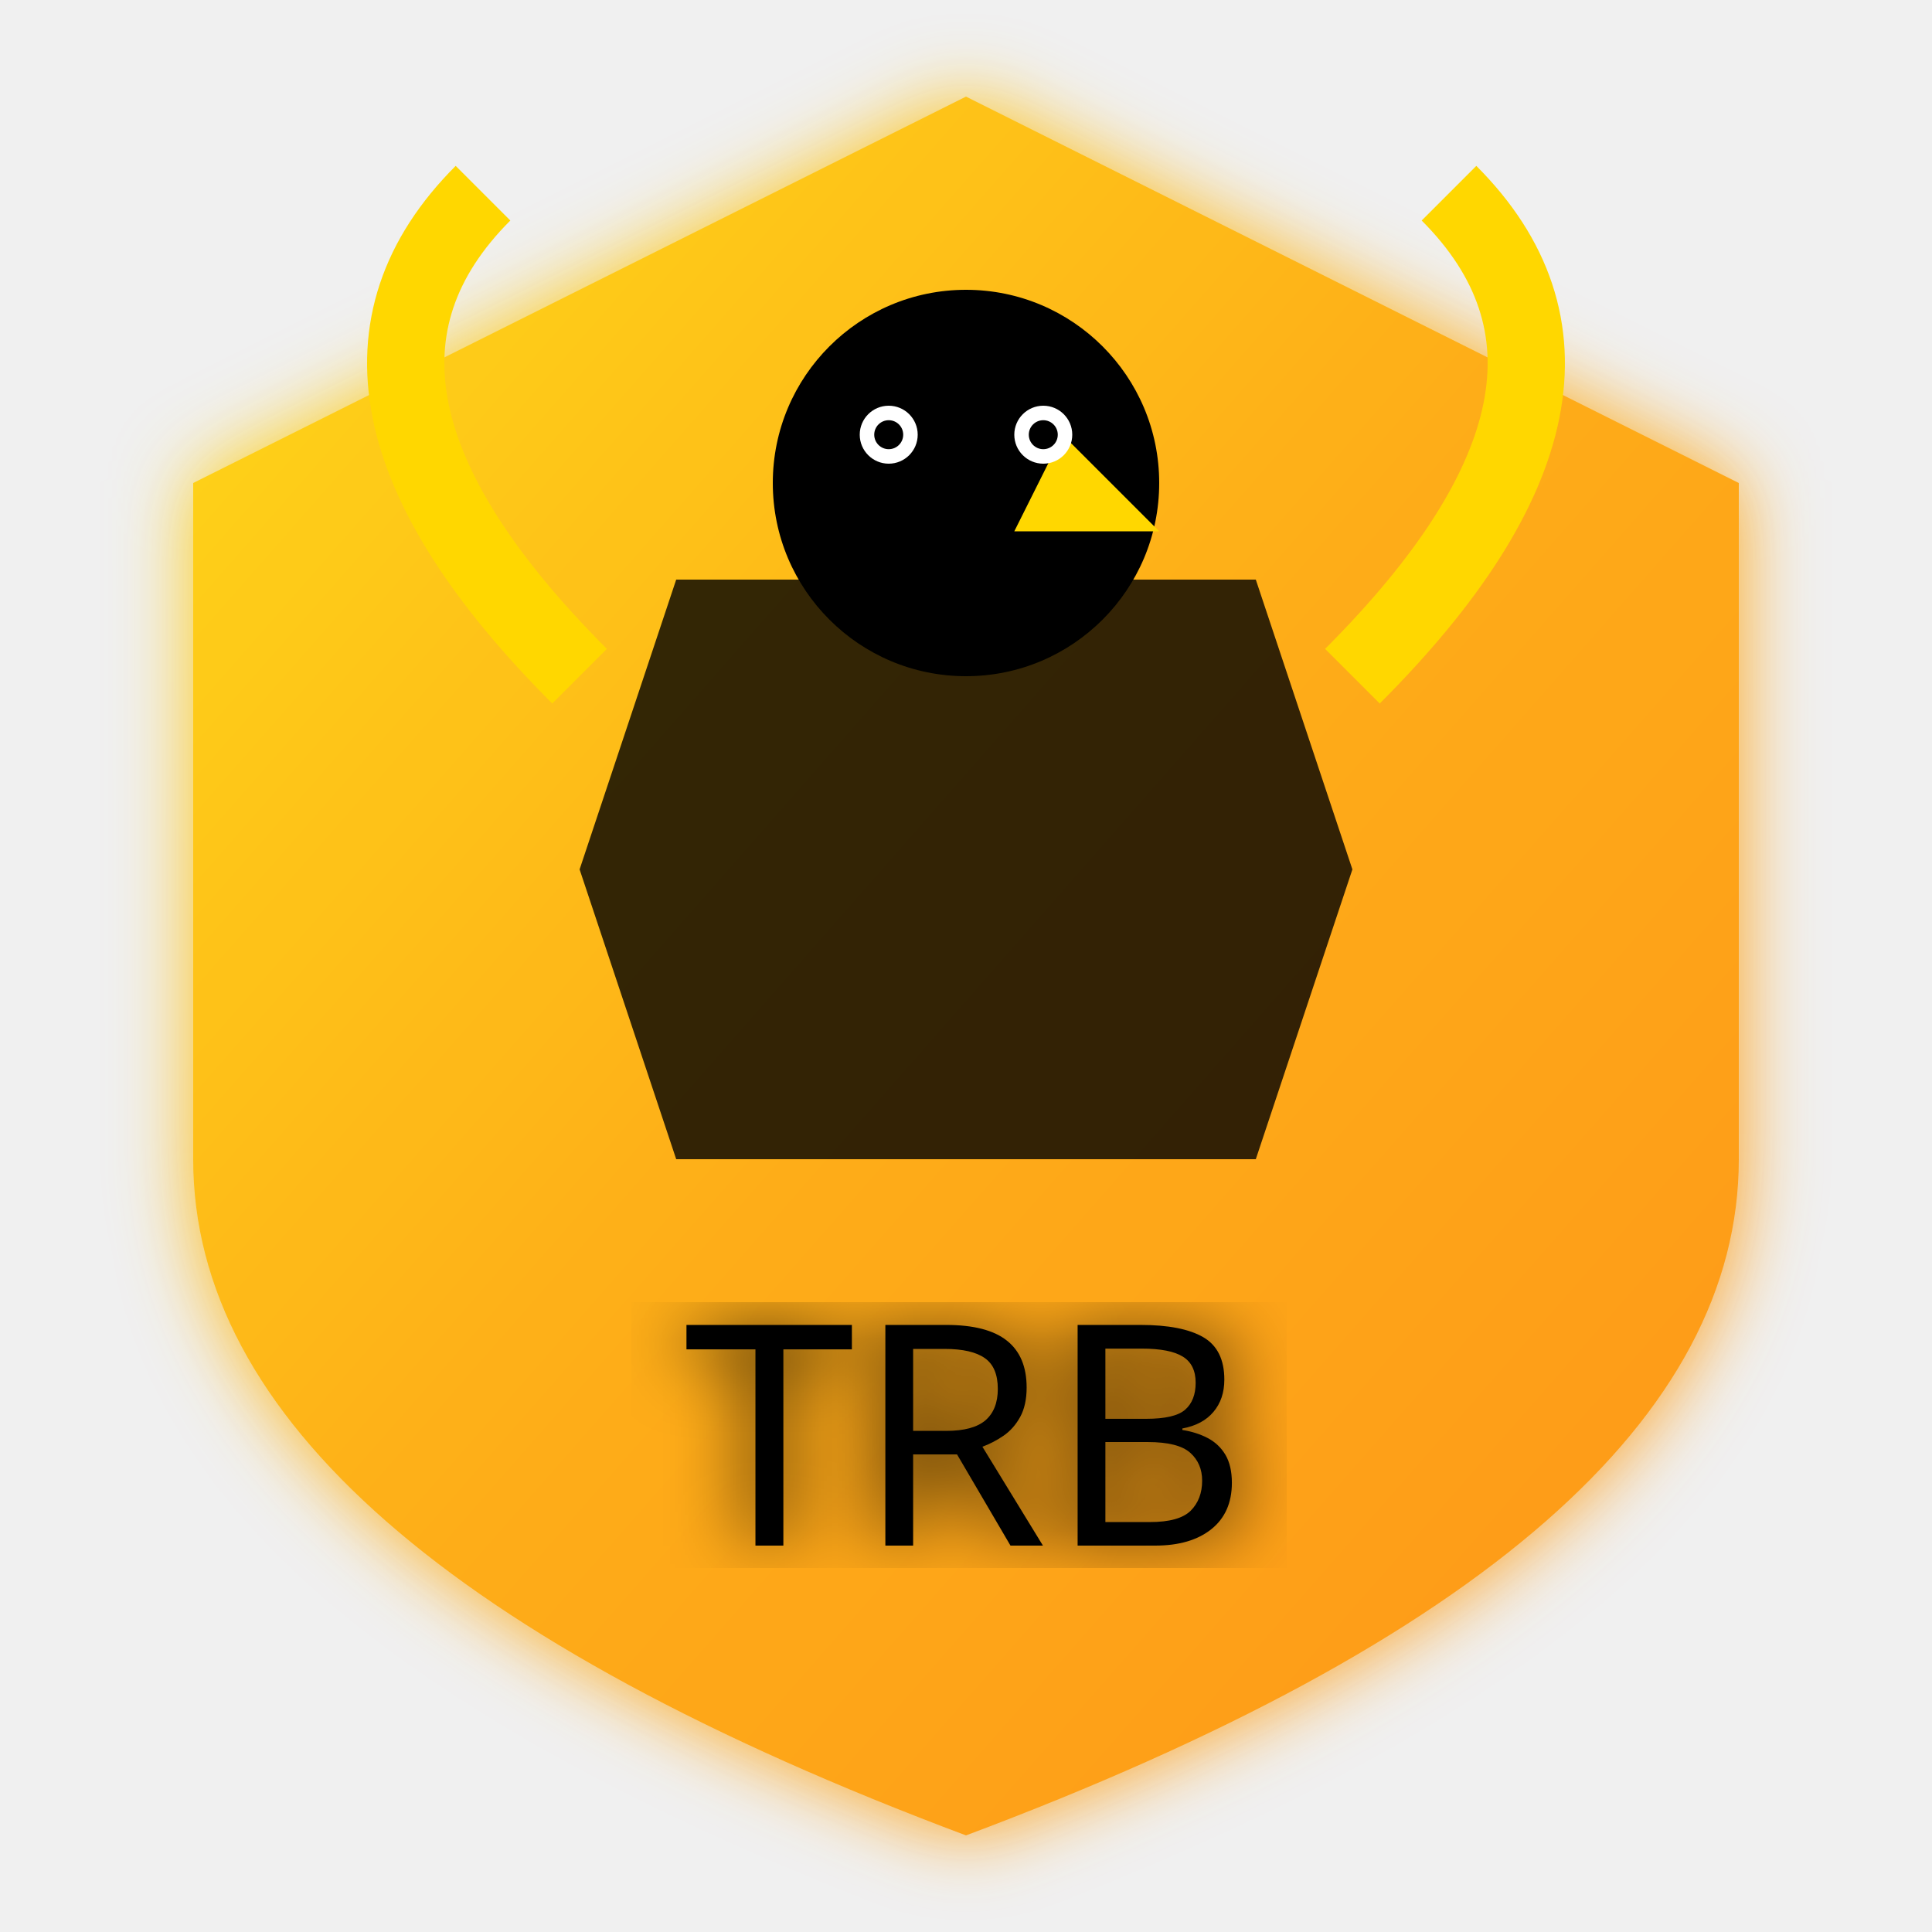
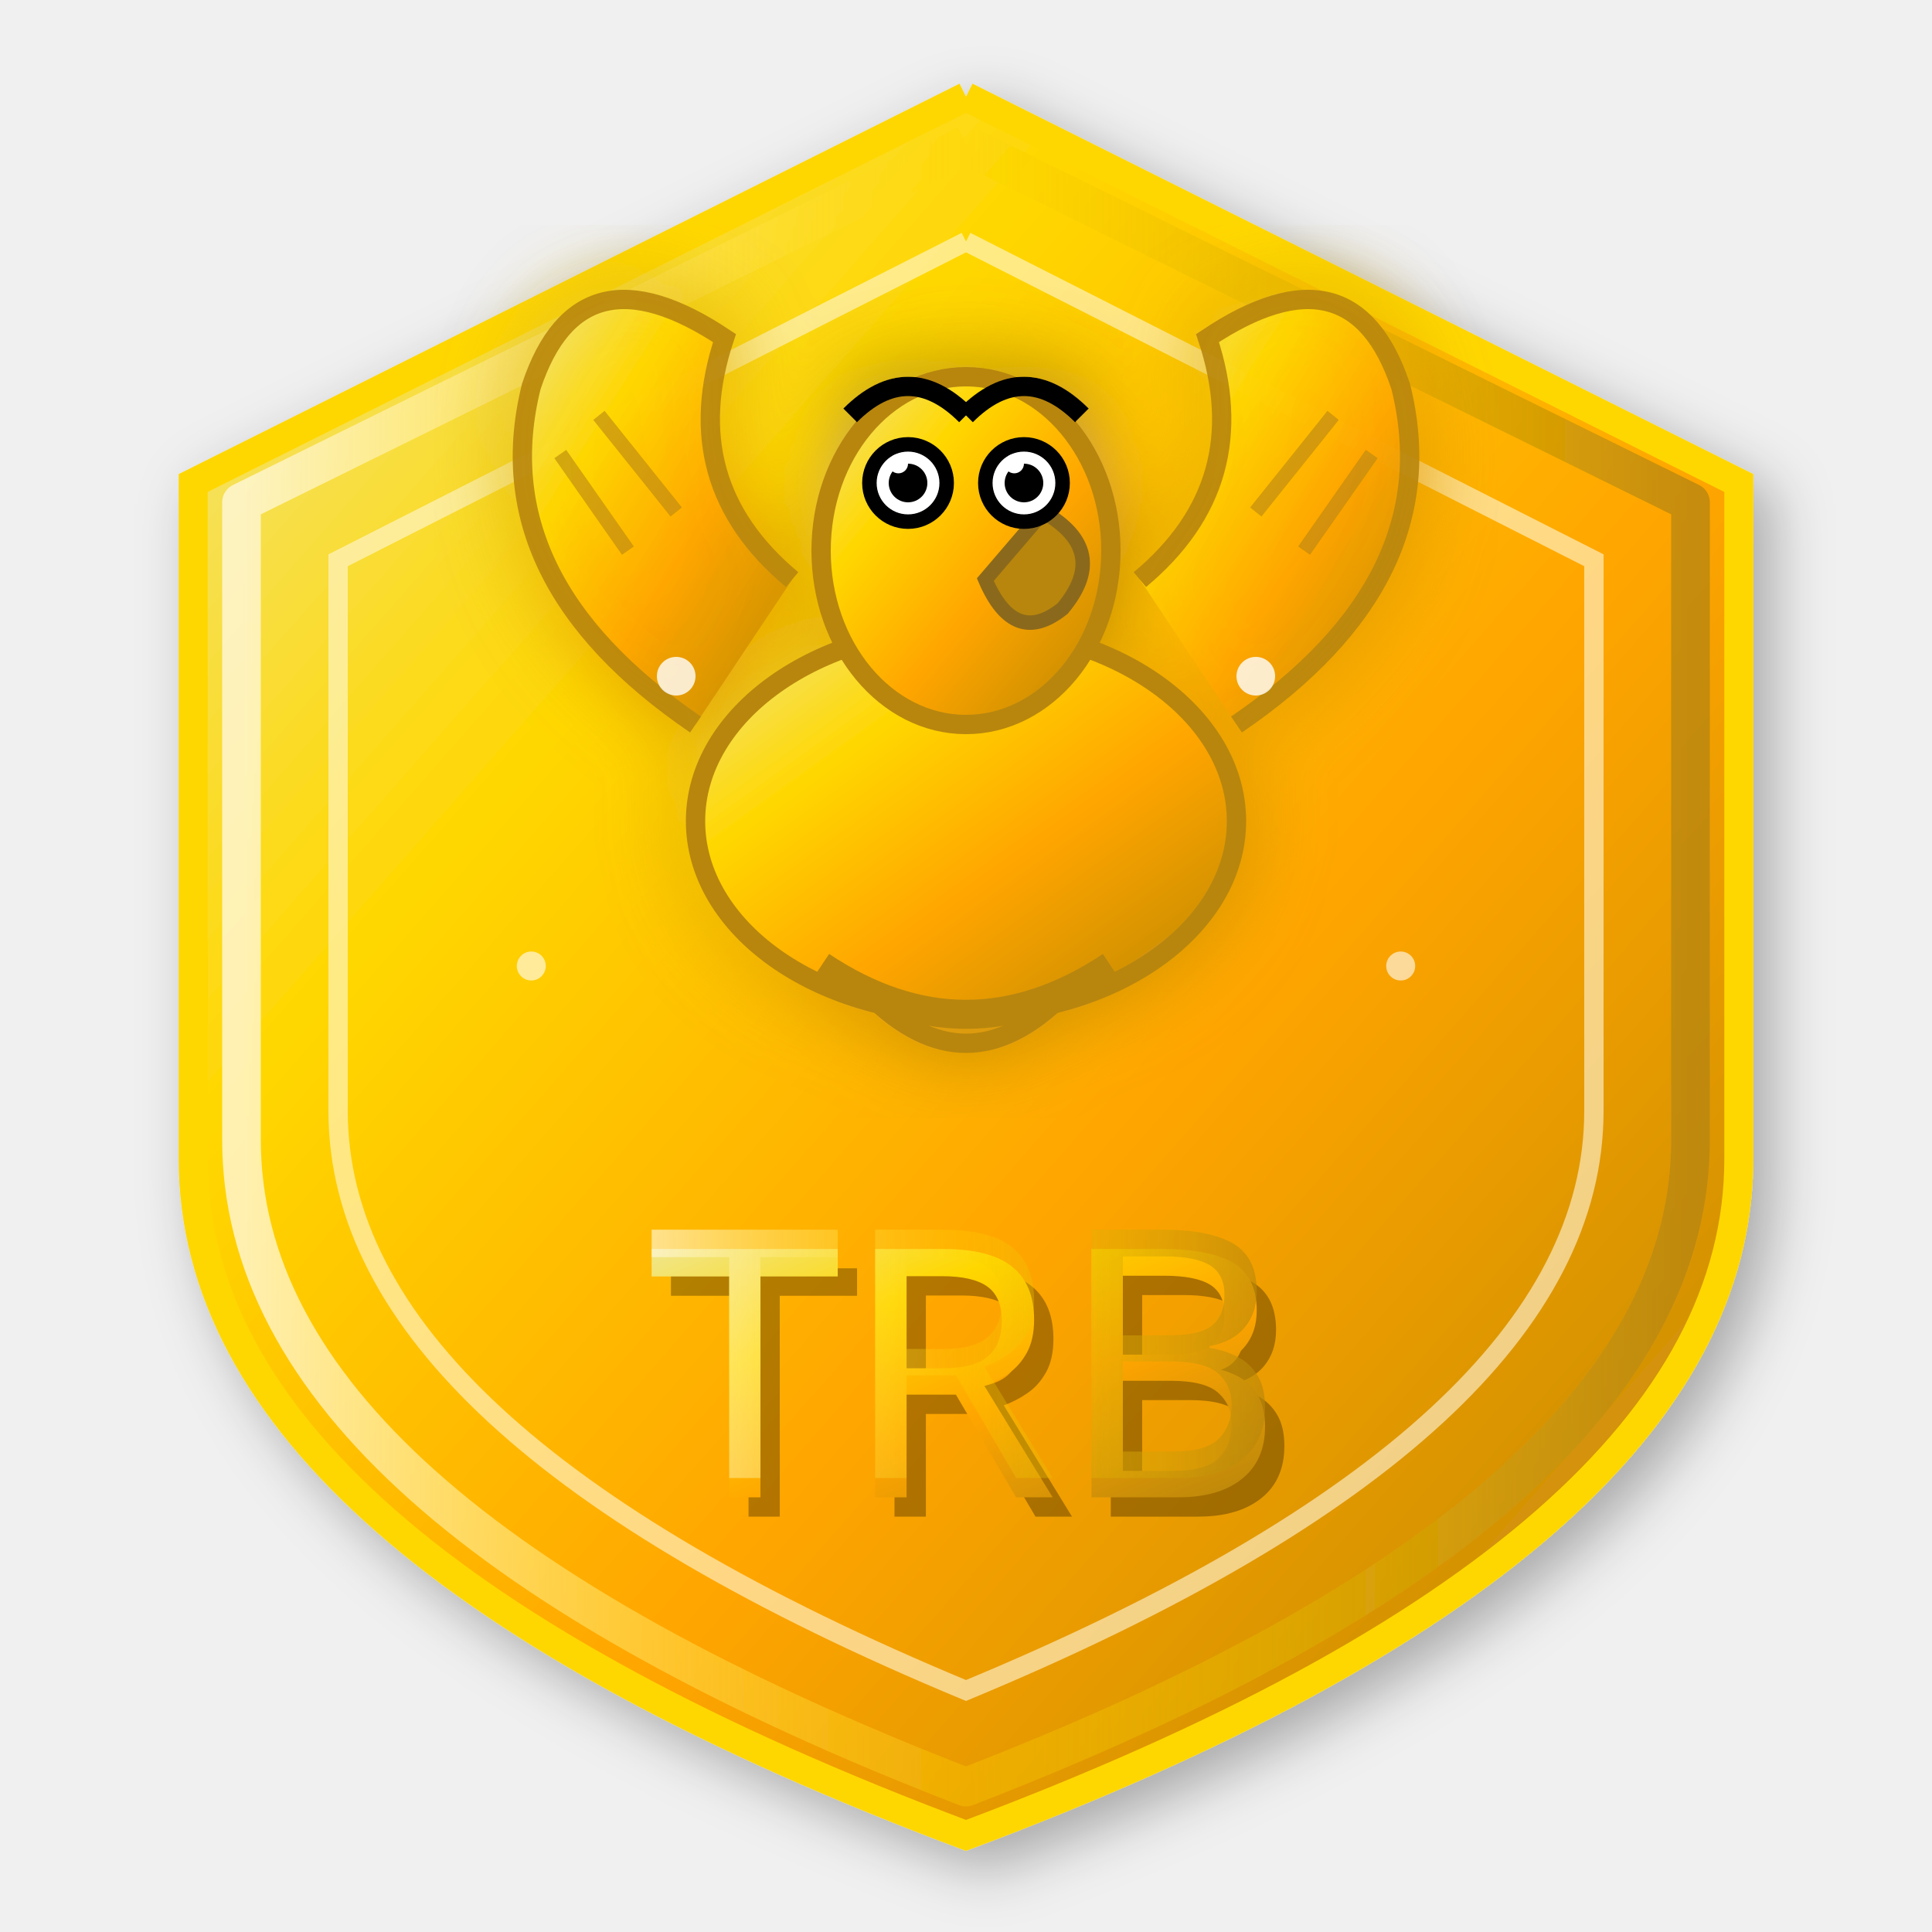
<svg xmlns="http://www.w3.org/2000/svg" width="200" height="200" viewBox="0 0 200 200">
  <defs>
-     <linearGradient id="goldGradient" x1="0%" y1="0%" x2="100%" y2="100%">
-       <stop offset="0%" style="stop-color:#FFD700;stop-opacity:1" />
-       <stop offset="50%" style="stop-color:#FFA500;stop-opacity:1" />
-       <stop offset="100%" style="stop-color:#FF8C00;stop-opacity:1" />
+     <linearGradient id="goldPrimary" x1="0%" y1="0%" x2="100%" y2="100%">
+       <stop offset="0%" style="stop-color:#F0E68C;stop-opacity:1" />
+       <stop offset="30%" style="stop-color:#FFD700;stop-opacity:1" />
+       <stop offset="60%" style="stop-color:#FFA500;stop-opacity:1" />
+       <stop offset="100%" style="stop-color:#B8860B;stop-opacity:1" />
    </linearGradient>
-     <filter id="glow">
-       <feGaussianBlur stdDeviation="4" result="coloredBlur" />
+     <linearGradient id="goldShine" x1="0%" y1="0%" x2="100%" y2="0%">
+       <stop offset="0%" style="stop-color:#FFF8DC;stop-opacity:0.8" />
+       <stop offset="50%" style="stop-color:#FFD700;stop-opacity:0.3" />
+       <stop offset="100%" style="stop-color:#B8860B;stop-opacity:0.8" />
+     </linearGradient>
+     <filter id="3dDepth" x="-20%" y="-20%" width="140%" height="140%">
+       <feGaussianBlur in="SourceAlpha" stdDeviation="3" />
+       <feOffset dx="2" dy="2" result="shadow" />
+       <feComponentTransfer in="shadow" result="shadowAlpha">
+         <feFuncA type="linear" slope="0.3" />
+       </feComponentTransfer>
      <feMerge>
-         <feMergeNode in="coloredBlur" />
+         <feMergeNode in="shadowAlpha" />
        <feMergeNode in="SourceGraphic" />
      </feMerge>
    </filter>
+     <filter id="goldGlow">
+       <feGaussianBlur stdDeviation="4" result="glow" />
+       <feMerge>
+         <feMergeNode in="glow" />
+         <feMergeNode in="SourceGraphic" />
+       </feMerge>
+     </filter>
+     <pattern id="metalPattern" patternUnits="userSpaceOnUse" width="10" height="10">
+       <linearGradient id="metalGrad" x1="0" y1="0" x2="10" y2="10">
+         <stop offset="0%" stop-color="#FFD700" stop-opacity="0.9" />
+         <stop offset="50%" stop-color="#FFF8DC" stop-opacity="0.5" />
+         <stop offset="100%" stop-color="#FFA500" stop-opacity="0.9" />
+       </linearGradient>
+       <rect width="10" height="10" fill="url(#metalGrad)" />
+     </pattern>
  </defs>
-   <path d="M100 10 L180 50 L180 120 Q180 160 100 190 Q20 160 20 120 L20 50 L100 10" fill="url(#goldGradient)" filter="url(#glow)" opacity="0.9" />
-   <g transform="translate(100,90)">
-     <path d="M-30 -30 L30 -30 L40 0 L30 30 L-30 30 L-40 0 Z" fill="#000000" opacity="0.8" />
-     <circle cx="0" cy="-40" r="20" fill="#000000" />
-     <polygon points="10,-45 20,-35 5,-35" fill="#FFD700" />
-     <circle cx="-8" cy="-45" r="3" fill="#FFFFFF" />
-     <circle cx="8" cy="-45" r="3" fill="#FFFFFF" />
-     <circle cx="-8" cy="-45" r="1.5" fill="#000000" />
-     <circle cx="8" cy="-45" r="1.5" fill="#000000" />
-     <path d="M-40 -20 Q-70 -50 -50 -70" stroke="#FFD700" stroke-width="8" fill="none" />
-     <path d="M40 -20 Q70 -50 50 -70" stroke="#FFD700" stroke-width="8" fill="none" />
+   <g filter="url(#3dDepth)">
+     <path d="M100 10 L180 50 L180 120 Q180 160 100 190 Q20 160 20 120 L20 50 L100 10" fill="url(#goldPrimary)" stroke="#FFD700" stroke-width="3" />
+     <path d="M100 25 L165 58 L165 115 Q165 148 100 175 Q35 148 35 115 L35 58 L100 25" fill="none" stroke="#FFF8DC" stroke-width="2" stroke-opacity="0.6" />
+     <path d="M100 15 L175 52 L175 118 Q175 156 100 185 Q25 156 25 118 L25 52 L100 15" fill="none" stroke="url(#goldShine)" stroke-width="4" stroke-linejoin="round" />
  </g>
-   <text x="100" y="160" font-family="Arial Black" font-size="32" text-anchor="middle" fill="#000000" filter="url(#glow)">TRB</text>
+   <g transform="translate(100, 95)" filter="url(#goldGlow)">
+     <ellipse cx="0" cy="-10" rx="28" ry="20" fill="url(#goldPrimary)" stroke="#B8860B" stroke-width="2" />
+     <ellipse cx="0" cy="-38" rx="15" ry="18" fill="url(#goldPrimary)" stroke="#B8860B" stroke-width="2" />
+     <path d="M8 -42 Q15 -38 10 -32 Q5 -28 2 -35 Z" fill="#B8860B" stroke="#8B691B" stroke-width="1.5" />
+     <circle cx="-6" cy="-45" r="4" fill="#FFFFFF" stroke="#000000" stroke-width="1.5" />
+     <circle cx="6" cy="-45" r="4" fill="#FFFFFF" stroke="#000000" stroke-width="1.5" />
+     <circle cx="-6" cy="-45" r="2" fill="#000000" />
+     <circle cx="6" cy="-45" r="2" fill="#000000" />
+     <circle cx="-7" cy="-47" r="1" fill="#FFFFFF" />
+     <circle cx="5" cy="-47" r="1" fill="#FFFFFF" />
+     <path d="M-12 -52 Q-6 -58 0 -52" stroke="#000000" stroke-width="2" fill="none" />
+     <path d="M12 -52 Q6 -58 0 -52" stroke="#000000" stroke-width="2" fill="none" />
+     <path d="M-28 -20 Q-50 -35 -45 -55 Q-40 -70 -25 -60 Q-30 -45 -18 -35" fill="url(#goldPrimary)" stroke="#B8860B" stroke-width="2" opacity="0.9" />
+     <path d="M28 -20 Q50 -35 45 -55 Q40 -70 25 -60 Q30 -45 18 -35" fill="url(#goldPrimary)" stroke="#B8860B" stroke-width="2" opacity="0.9" />
+     <path d="M-35 -38 L-42 -48 M-30 -42 L-38 -52" stroke="#B8860B" stroke-width="1.5" opacity="0.6" />
+     <path d="M35 -38 L42 -48 M30 -42 L38 -52" stroke="#B8860B" stroke-width="1.5" opacity="0.6" />
+     <path d="M-15 5 Q0 15 15 5" stroke="#B8860B" stroke-width="3" fill="none" />
+     <path d="M-10 8 Q0 18 10 8" stroke="#B8860B" stroke-width="2" fill="none" />
+   </g>
+   <g transform="translate(100, 155)">
+     <text x="0" y="0" font-family="Arial Black" font-size="36" text-anchor="middle" fill="#000000" opacity="0.3" dx="2" dy="2">TRB</text>
+     <text x="0" y="0" font-family="Arial Black" font-size="36" text-anchor="middle" fill="url(#goldPrimary)">TRB</text>
+     <text x="0" y="-2" font-family="Arial Black" font-size="36" text-anchor="middle" fill="url(#goldShine)" opacity="0.8">TRB</text>
+   </g>
+   <circle cx="70" cy="70" r="2" fill="#FFFFFF" opacity="0.8" />
+   <circle cx="130" cy="70" r="2" fill="#FFFFFF" opacity="0.8" />
+   <circle cx="55" cy="100" r="1.5" fill="#FFFFFF" opacity="0.6" />
+   <circle cx="145" cy="100" r="1.5" fill="#FFFFFF" opacity="0.6" />
</svg>
